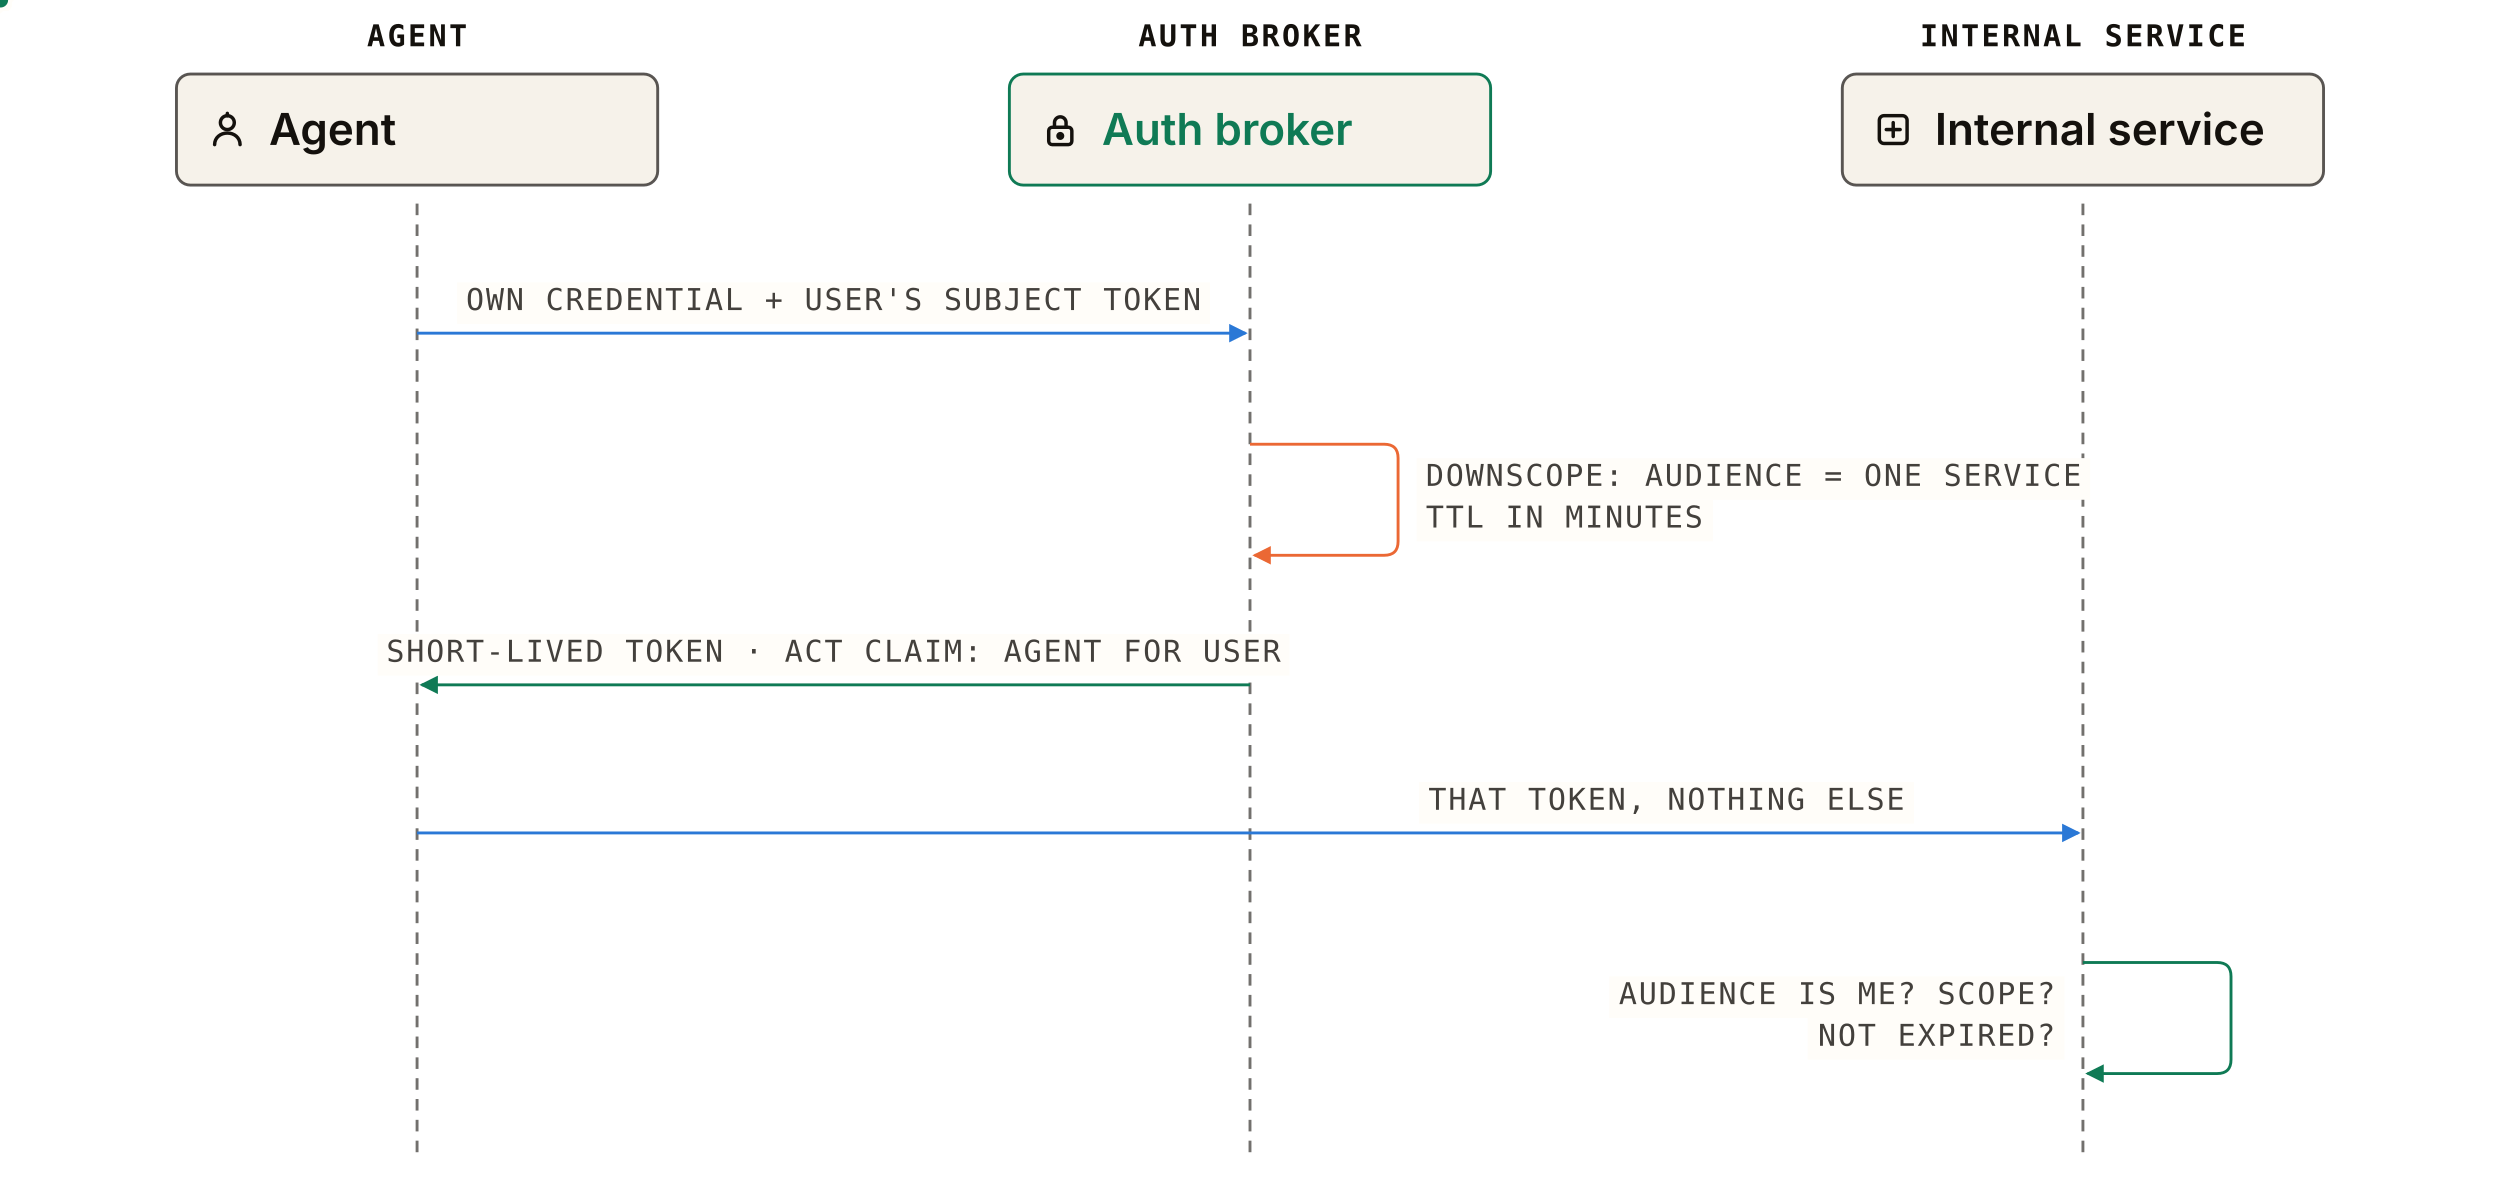
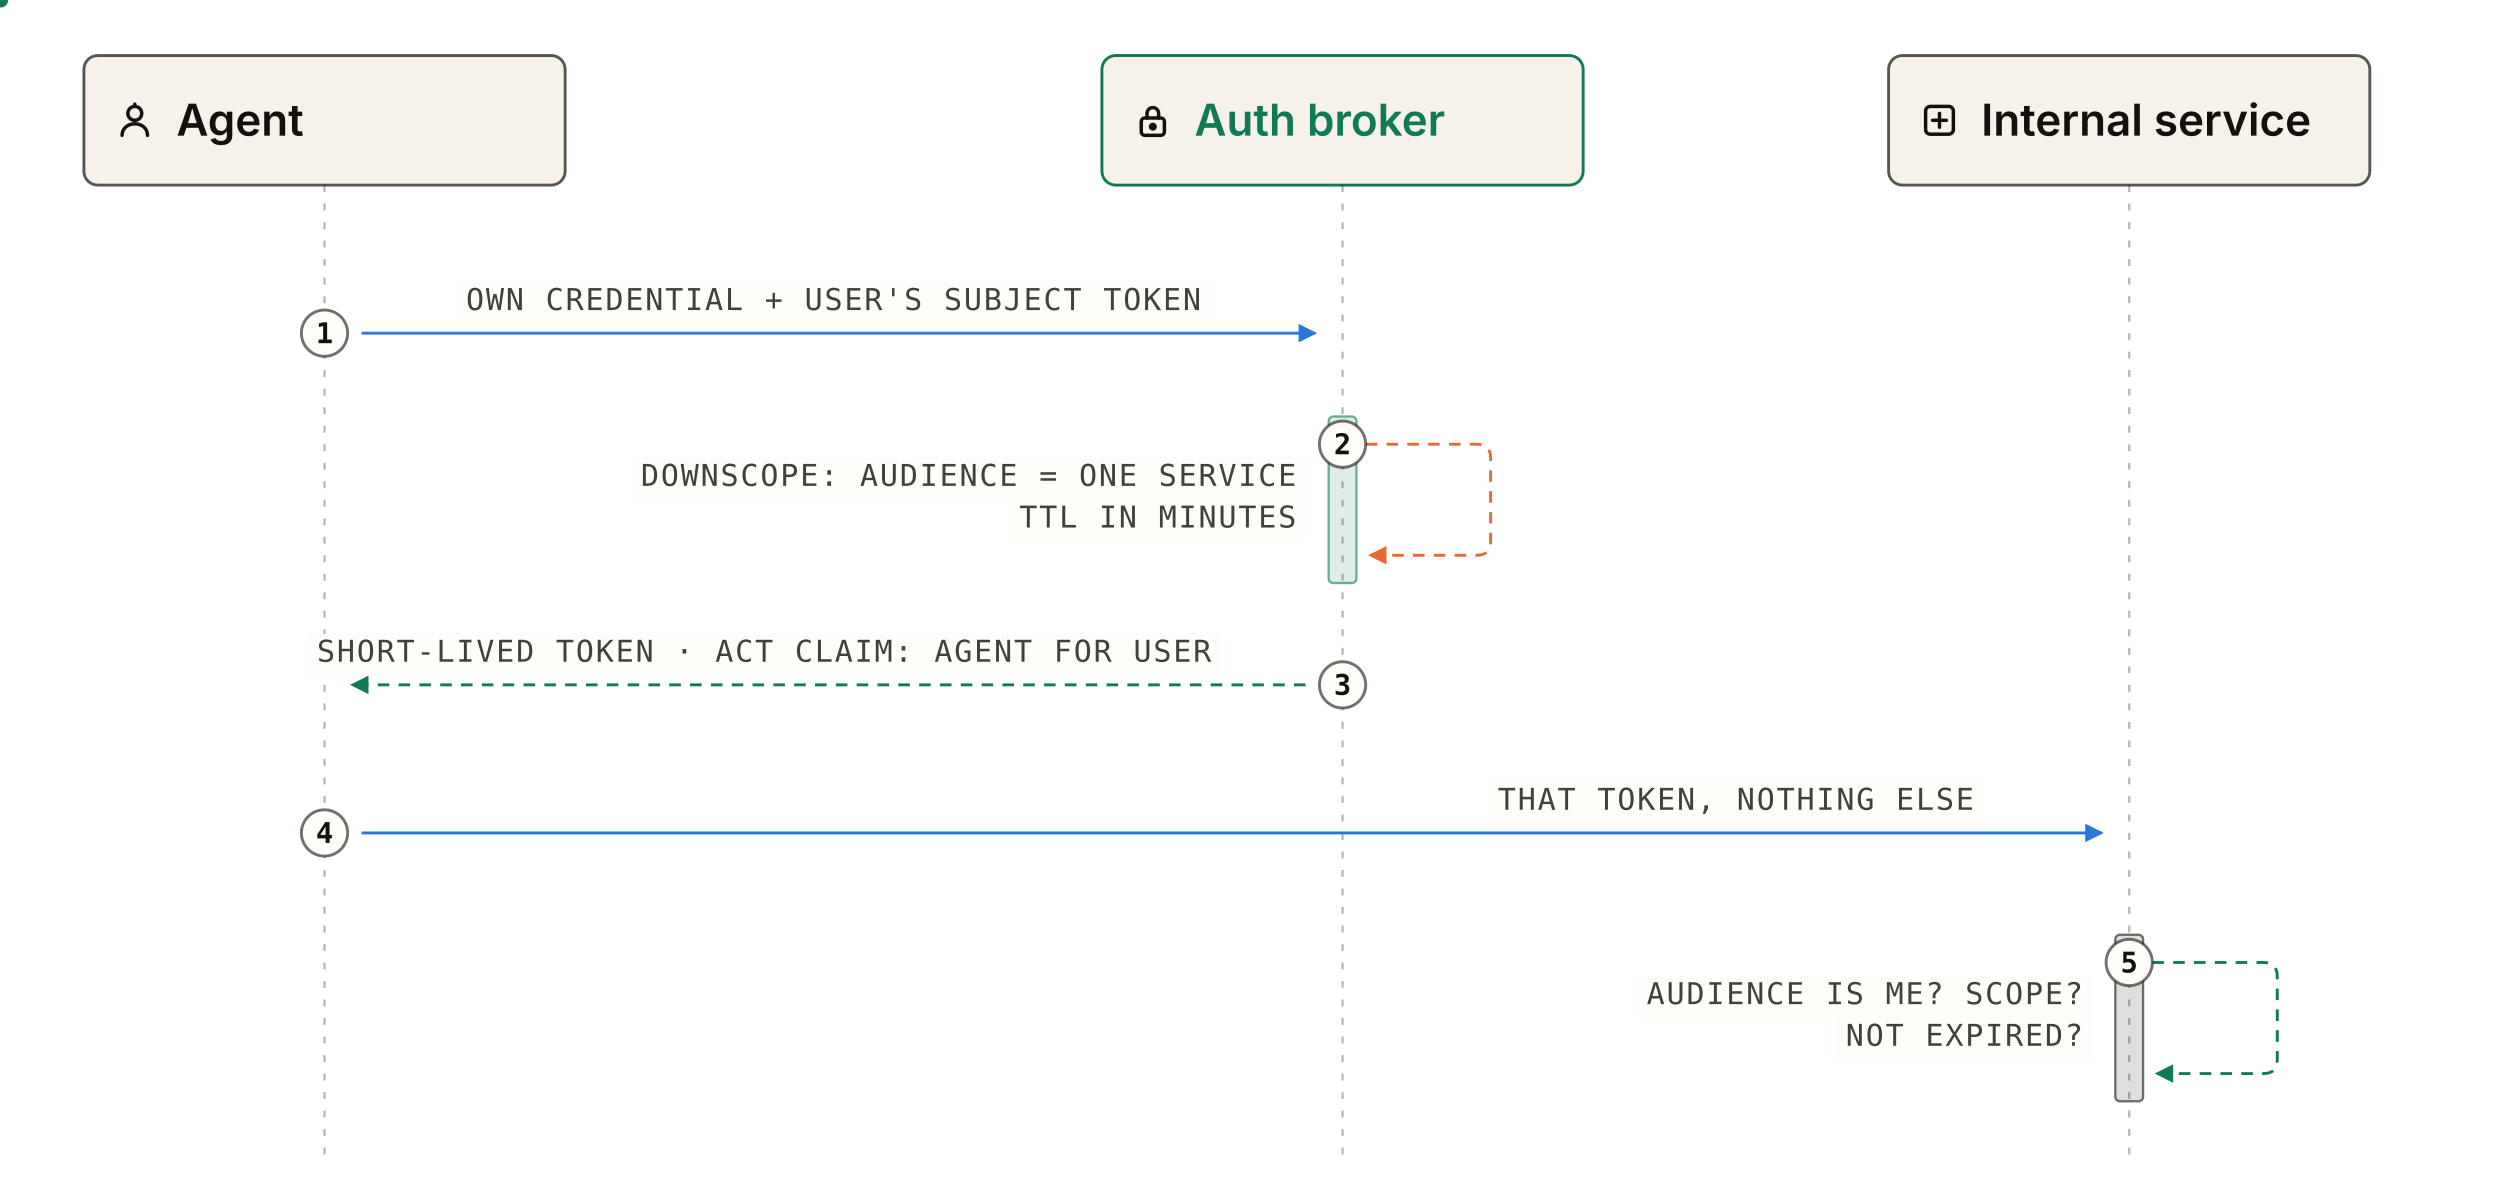
<svg xmlns="http://www.w3.org/2000/svg" viewBox="0 0 1080 520" width="960" height="462" color="#14110d" font-family="ui-sans-serif, system-ui, -apple-system, 'Segoe UI', Inter, Helvetica, Arial, sans-serif" role="img" aria-label="Sequence: the agent sends its own credential plus the user's subject token to the auth broker. The broker downscopes to one audience with a TTL in minutes and returns a short-lived token carrying an act claim. The agent presents only that token to the internal service, which checks audience, scope and expiry.">
  <style>text{user-select:none}</style>
  <g transform="translate(0,0)">
    <defs>
      <marker id="te-head" markerWidth="8" markerHeight="8" refX="7" refY="4" orient="auto-start-reverse" markerUnits="userSpaceOnUse">
        <path d="M0,0 L8,4 L0,8 z" fill="currentColor" />
      </marker>
      <marker id="te-head-accent" markerWidth="8" markerHeight="8" refX="7" refY="4" orient="auto-start-reverse" markerUnits="userSpaceOnUse">
        <path d="M0,0 L8,4 L0,8 z" fill="#0f7a55" />
      </marker>
      <marker id="te-head-request" markerWidth="8" markerHeight="8" refX="7" refY="4" orient="auto-start-reverse" markerUnits="userSpaceOnUse">
        <path d="M0,0 L8,4 L0,8 z" fill="#2a78d6" />
      </marker>
      <marker id="te-head-response" markerWidth="8" markerHeight="8" refX="7" refY="4" orient="auto-start-reverse" markerUnits="userSpaceOnUse">
        <path d="M0,0 L8,4 L0,8 z" fill="#0f7a55" />
      </marker>
      <marker id="te-head-change" markerWidth="8" markerHeight="8" refX="7" refY="4" orient="auto-start-reverse" markerUnits="userSpaceOnUse">
        <path d="M0,0 L8,4 L0,8 z" fill="#eb6834" />
      </marker>
    </defs>
-     <g data-uipack="lane">
-       <text x="180" y="20" text-anchor="middle" font-size="13" font-weight="600" font-family="ui-monospace, SFMono-Regular, Menlo, Consolas, monospace" letter-spacing=".08em" fill="currentColor">AGENT</text>
-     </g>
-     <g data-uipack="lane">
-       <text x="540" y="20" text-anchor="middle" font-size="13" font-weight="600" font-family="ui-monospace, SFMono-Regular, Menlo, Consolas, monospace" letter-spacing=".08em" fill="currentColor">AUTH BROKER</text>
-     </g>
-     <g data-uipack="lane">
-       <text x="900" y="20" text-anchor="middle" font-size="13" font-weight="600" font-family="ui-monospace, SFMono-Regular, Menlo, Consolas, monospace" letter-spacing=".08em" fill="currentColor">INTERNAL SERVICE</text>
-     </g>
    <g data-uipack="node">
-       <rect x="76" y="32" width="208" height="48" rx="6" fill="#f6f2ea" stroke="currentColor" stroke-opacity="0.7" stroke-width="1.25" />
-       <path class="uipack__touch-target" d="M 76 29 h 208 v 54 h -208 Z" fill="transparent" stroke="none" aria-hidden="true" />
-       <g transform="translate(90, 48)" fill="none" stroke="currentColor" stroke-width="1.5" stroke-linecap="round" stroke-linejoin="round">
+       <rect x="36" y="24" width="208" height="56" rx="6" fill="#f6f2ea" stroke="currentColor" stroke-opacity="0.7" stroke-width="1.25" />
+       <path class="uipack__touch-target" d="M 36 24 h 208 v 56 h -208 Z" fill="transparent" stroke="none" aria-hidden="true" />
+       <g transform="translate(50, 44)" fill="none" stroke="currentColor" stroke-width="1.5" stroke-linecap="round" stroke-linejoin="round">
        <circle cx="8" cy="5" r="3" />
        <path d="M2.5 14.5c0-3 2.5-5 5.5-5s5.5 2 5.5 5" />
        <path d="M8 1v1" />
      </g>
-       <text x="116" y="62.65" text-anchor="start" font-size="19" font-weight="600" fill="currentColor">Agent</text>
+       <text x="76" y="58.65" text-anchor="start" font-size="19" font-weight="600" fill="currentColor">Agent</text>
    </g>
    <g data-uipack="node">
-       <rect x="436" y="32" width="208" height="48" rx="6" fill="#f6f2ea" stroke="#0f7a55" stroke-opacity="1" stroke-width="1.25" />
-       <path class="uipack__touch-target" d="M 436 29 h 208 v 54 h -208 Z" fill="transparent" stroke="none" aria-hidden="true" />
-       <g transform="translate(450, 48)" fill="none" stroke="currentColor" stroke-width="1.5" stroke-linecap="round" stroke-linejoin="round">
+       <rect x="476" y="24" width="208" height="56" rx="6" fill="#f6f2ea" stroke="#0f7a55" stroke-opacity="1" stroke-width="1.25" />
+       <path class="uipack__touch-target" d="M 476 24 h 208 v 56 h -208 Z" fill="transparent" stroke="none" aria-hidden="true" />
+       <g transform="translate(490, 44)" fill="none" stroke="currentColor" stroke-width="1.5" stroke-linecap="round" stroke-linejoin="round">
        <rect x="3" y="7" width="10" height="7.5" rx="1.5" />
        <path d="M5.5 7V5a2.5 2.5 0 0 1 5 0v2" />
        <circle cx="8" cy="10.75" r="1" fill="currentColor" />
      </g>
-       <text x="476" y="62.65" text-anchor="start" font-size="19" font-weight="600" fill="#0f7a55">Auth broker</text>
+       <text x="516" y="58.65" text-anchor="start" font-size="19" font-weight="600" fill="#0f7a55">Auth broker</text>
    </g>
    <g data-uipack="node">
-       <rect x="796" y="32" width="208" height="48" rx="6" fill="#f6f2ea" stroke="currentColor" stroke-opacity="0.7" stroke-width="1.25" />
-       <path class="uipack__touch-target" d="M 796 29 h 208 v 54 h -208 Z" fill="transparent" stroke="none" aria-hidden="true" />
-       <g transform="translate(810, 48)" fill="none" stroke="currentColor" stroke-width="1.5" stroke-linecap="round" stroke-linejoin="round">
+       <rect x="816" y="24" width="208" height="56" rx="6" fill="#f6f2ea" stroke="currentColor" stroke-opacity="0.7" stroke-width="1.25" />
+       <path class="uipack__touch-target" d="M 816 24 h 208 v 56 h -208 Z" fill="transparent" stroke="none" aria-hidden="true" />
+       <g transform="translate(830, 44)" fill="none" stroke="currentColor" stroke-width="1.5" stroke-linecap="round" stroke-linejoin="round">
        <rect x="2" y="2" width="12" height="12" rx="2" />
        <path d="M5 8h6M8 5v6" />
      </g>
-       <text x="836" y="62.65" text-anchor="start" font-size="19" font-weight="600" fill="currentColor">Internal service</text>
+       <text x="856" y="58.65" text-anchor="start" font-size="19" font-weight="600" fill="currentColor">Internal service</text>
    </g>
-     <path data-uipack="connector" d="M180,88 L180,500" fill="none" stroke="currentColor" stroke-opacity="0.6" stroke-width="1.25" stroke-dasharray="5 4" />
-     <path data-uipack="connector" d="M540,88 L540,500" fill="none" stroke="currentColor" stroke-opacity="0.6" stroke-width="1.25" stroke-dasharray="5 4" />
-     <path data-uipack="connector" d="M900,88 L900,500" fill="none" stroke="currentColor" stroke-opacity="0.6" stroke-width="1.25" stroke-dasharray="5 4" />
-     <path data-uipack="connector" data-kind="request" d="M180,144 L538,144" fill="none" stroke="#2a78d6" stroke-opacity="1" stroke-width="1.25" marker-end="url(#te-head-request)" />
-     <g data-uipack="label">
-       <rect x="197.27" y="122" width="325.46" height="18" fill="#fffdf9" />
-       <text x="360" y="134" text-anchor="middle" font-size="13" font-family="ui-monospace, SFMono-Regular, Menlo, Consolas, monospace" letter-spacing=".06em" fill="currentColor" fill-opacity="0.8">OWN CREDENTIAL + USER'S SUBJECT TOKEN</text>
+     <line data-uipack="lifeline" x1="140" y1="80" x2="140" y2="504" stroke="currentColor" stroke-opacity="0.3" stroke-width="1" stroke-dasharray="3 5" />
+     <line data-uipack="lifeline" x1="580" y1="80" x2="580" y2="504" stroke="currentColor" stroke-opacity="0.3" stroke-width="1" stroke-dasharray="3 5" />
+     <line data-uipack="lifeline" x1="920" y1="80" x2="920" y2="504" stroke="currentColor" stroke-opacity="0.3" stroke-width="1" stroke-dasharray="3 5" />
+     <g data-uipack="message">
+       <path data-uipack="connector" data-kind="request" d="M156,144 L568,144" fill="none" stroke="#2a78d6" stroke-opacity="1" stroke-width="1.25" marker-end="url(#te-head-request)" />
+       <g data-uipack="packet" data-kind="request">
+         <g>
+           <rect x="-4" y="-4" width="8" height="8" rx="1.5" fill="#2a78d6" stroke="#fffdf9" stroke-width="1.5" />
+           <animateTransform attributeName="transform" type="scale" dur="2s" begin="0s" repeatCount="indefinite" calcMode="spline" values="0;1.2;1;1;0" keyTimes="0;0.084;0.14;0.84;1" keySplines="0.2 0.9 0.3 1;0.4 0 0.6 1;0 0 1 1;0.6 0 0.9 0.4" />
+         </g>
+         <animateMotion dur="2s" begin="0s" repeatCount="indefinite" path="M160,144 L560,144" calcMode="linear" />
+       </g>
+       <g data-uipack="label">
+         <rect x="197.27" y="122" width="325.46" height="18" fill="#fffdf9" />
+         <text x="360" y="134" text-anchor="middle" font-size="13" font-family="ui-monospace, SFMono-Regular, Menlo, Consolas, monospace" letter-spacing=".06em" fill="currentColor" fill-opacity="0.8">OWN CREDENTIAL + USER'S SUBJECT TOKEN</text>
+       </g>
+       <g data-uipack="badge">
+         <circle cx="140" cy="144" r="10" fill="#fffdf9" stroke="currentColor" stroke-opacity="0.6" stroke-width="1.25" />
+         <text x="140" y="148.331" text-anchor="middle" font-size="12.375" font-family="ui-monospace, SFMono-Regular, Menlo, Consolas, monospace" font-weight="600" fill="currentColor">1</text>
+       </g>
    </g>
-     <g data-uipack="packet" data-kind="request">
-       <g>
-         <rect x="-4" y="-4" width="8" height="8" rx="1.5" fill="#2a78d6" stroke="#fffdf9" stroke-width="1.5" />
-         <animateTransform attributeName="transform" type="scale" dur="2s" begin="0s" repeatCount="indefinite" calcMode="spline" values="0;1.2;1;1;0" keyTimes="0;0.084;0.14;0.84;1" keySplines="0.2 0.9 0.3 1;0.4 0 0.6 1;0 0 1 1;0.6 0 0.9 0.4" />
+     <rect data-uipack="activation" x="574" y="180" width="12" height="72" rx="2" fill="#0f7a55" fill-opacity="0.14" stroke="#0f7a55" stroke-opacity="0.6" stroke-width="1" />
+     <g data-uipack="self-loop">
+       <path data-uipack="connector" data-kind="change" d="M590,192 L638,192 Q644,192 644,198 L644,234 Q644,240 638,240 L592,240" fill="none" stroke="#eb6834" stroke-opacity="1" stroke-width="1.25" stroke-dasharray="5 4" marker-end="url(#te-head-change)" />
+       <g data-uipack="packet" data-kind="change">
+         <g>
+           <path d="M0,-4.8 L4.8,0 L0,4.8 L-4.8,0 Z" fill="#eb6834" stroke="#fffdf9" stroke-width="1.5" />
+           <animateTransform attributeName="transform" type="scale" dur="2s" begin="-0.5s" repeatCount="indefinite" calcMode="spline" values="0;1.2;1;1;0" keyTimes="0;0.084;0.14;0.84;1" keySplines="0.2 0.9 0.3 1;0.4 0 0.6 1;0 0 1 1;0.6 0 0.9 0.4" />
+         </g>
+         <animateMotion dur="2s" begin="-0.5s" repeatCount="indefinite" path="M594,192 L638,192 Q644,192 644,198 L644,234 Q644,240 638,240 L600,240" calcMode="linear" />
      </g>
-       <animateMotion dur="2s" begin="0s" repeatCount="indefinite" path="M180,144 L530,144" calcMode="linear" />
-     </g>
-     <path data-uipack="connector" data-kind="change" d="M540,192 L598,192 Q604,192 604,198 L604,234 Q604,240 598,240 L542,240" fill="none" stroke="#eb6834" stroke-opacity="1" stroke-width="1.25" marker-end="url(#te-head-change)" />
-     <g data-uipack="label">
-       <rect x="612" y="198" width="291.14" height="18" fill="#fffdf9" />
-       <text x="616" y="210" text-anchor="start" font-size="13" font-family="ui-monospace, SFMono-Regular, Menlo, Consolas, monospace" letter-spacing=".06em" fill="currentColor" fill-opacity="0.8">DOWNSCOPE: AUDIENCE = ONE SERVICE</text>
+       <g data-uipack="badge">
+         <circle cx="580" cy="192" r="10" fill="#fffdf9" stroke="currentColor" stroke-opacity="0.6" stroke-width="1.25" />
+         <text x="580" y="196.331" text-anchor="middle" font-size="12.375" font-family="ui-monospace, SFMono-Regular, Menlo, Consolas, monospace" font-weight="600" fill="currentColor">2</text>
+       </g>
    </g>
    <g data-uipack="label">
-       <rect x="612" y="216" width="128.12" height="18" fill="#fffdf9" />
-       <text x="616" y="228" text-anchor="start" font-size="13" font-family="ui-monospace, SFMono-Regular, Menlo, Consolas, monospace" letter-spacing=".06em" fill="currentColor" fill-opacity="0.8">TTL IN MINUTES</text>
-     </g>
-     <g data-uipack="packet" data-kind="change">
-       <g>
-         <path d="M0,-4.8 L4.8,0 L0,4.8 L-4.8,0 Z" fill="#eb6834" stroke="#fffdf9" stroke-width="1.5" />
-         <animateTransform attributeName="transform" type="scale" dur="2s" begin="-0.5s" repeatCount="indefinite" calcMode="spline" values="0;1.2;1;1;0" keyTimes="0;0.084;0.14;0.84;1" keySplines="0.2 0.9 0.3 1;0.4 0 0.6 1;0 0 1 1;0.6 0 0.9 0.4" />
-       </g>
-       <animateMotion dur="2s" begin="-0.5s" repeatCount="indefinite" path="M540,192 L598,192 Q604,192 604,198 L604,234 Q604,240 598,240 L550,240" calcMode="linear" />
-     </g>
-     <path data-uipack="connector" data-kind="response" d="M540,296 L182,296" fill="none" stroke="#0f7a55" stroke-opacity="1" stroke-width="1.25" marker-end="url(#te-head-response)" />
-     <g data-uipack="label">
-       <rect x="162.95" y="274" width="394.1" height="18" fill="#fffdf9" />
-       <text x="360" y="286" text-anchor="middle" font-size="13" font-family="ui-monospace, SFMono-Regular, Menlo, Consolas, monospace" letter-spacing=".06em" fill="currentColor" fill-opacity="0.8">SHORT-LIVED TOKEN · ACT CLAIM: AGENT FOR USER</text>
-     </g>
-     <g data-uipack="packet" data-kind="response">
-       <g>
-         <circle cx="0" cy="0" r="4" fill="#0f7a55" stroke="#fffdf9" stroke-width="1.5" />
-         <animateTransform attributeName="transform" type="scale" dur="2s" begin="-1s" repeatCount="indefinite" calcMode="spline" values="0;1.2;1;1;0" keyTimes="0;0.084;0.14;0.84;1" keySplines="0.2 0.9 0.3 1;0.4 0 0.6 1;0 0 1 1;0.6 0 0.9 0.4" />
-       </g>
-       <animateMotion dur="2s" begin="-1s" repeatCount="indefinite" path="M540,296 L190,296" calcMode="linear" />
-     </g>
-     <path data-uipack="connector" data-kind="request" d="M180,360 L898,360" fill="none" stroke="#2a78d6" stroke-opacity="1" stroke-width="1.25" marker-end="url(#te-head-request)" />
-     <g data-uipack="label">
-       <rect x="613.04" y="338" width="213.92" height="18" fill="#fffdf9" />
-       <text x="720" y="350" text-anchor="middle" font-size="13" font-family="ui-monospace, SFMono-Regular, Menlo, Consolas, monospace" letter-spacing=".06em" fill="currentColor" fill-opacity="0.8">THAT TOKEN, NOTHING ELSE</text>
-     </g>
-     <g data-uipack="packet" data-kind="request">
-       <g>
-         <rect x="-4" y="-4" width="8" height="8" rx="1.5" fill="#2a78d6" stroke="#fffdf9" stroke-width="1.5" />
-         <animateTransform attributeName="transform" type="scale" dur="2.4s" begin="-1.5s" repeatCount="indefinite" calcMode="spline" values="0;1.2;1;1;0" keyTimes="0;0.07;0.117;0.867;1" keySplines="0.2 0.9 0.3 1;0.4 0 0.6 1;0 0 1 1;0.6 0 0.9 0.4" />
-       </g>
-       <animateMotion dur="2.4s" begin="-1.5s" repeatCount="indefinite" path="M180,360 L890,360" calcMode="linear" />
-     </g>
-     <path data-uipack="connector" data-kind="response" d="M900,416 L958,416 Q964,416 964,422 L964,458 Q964,464 958,464 L902,464" fill="none" stroke="#0f7a55" stroke-opacity="1" stroke-width="1.25" marker-end="url(#te-head-response)" />
-     <g data-uipack="label">
-       <rect x="695.24" y="422" width="196.76" height="18" fill="#fffdf9" />
-       <text x="888" y="434" text-anchor="end" font-size="13" font-family="ui-monospace, SFMono-Regular, Menlo, Consolas, monospace" letter-spacing=".06em" fill="currentColor" fill-opacity="0.8">AUDIENCE IS ME? SCOPE?</text>
+       <rect x="272.86" y="198" width="291.14" height="18" fill="#fffdf9" />
+       <text x="560" y="210" text-anchor="end" font-size="13" font-family="ui-monospace, SFMono-Regular, Menlo, Consolas, monospace" letter-spacing=".06em" fill="currentColor" fill-opacity="0.8">DOWNSCOPE: AUDIENCE = ONE SERVICE</text>
    </g>
    <g data-uipack="label">
-       <rect x="781.04" y="440" width="110.96" height="18" fill="#fffdf9" />
-       <text x="888" y="452" text-anchor="end" font-size="13" font-family="ui-monospace, SFMono-Regular, Menlo, Consolas, monospace" letter-spacing=".06em" fill="currentColor" fill-opacity="0.8">NOT EXPIRED?</text>
+       <rect x="435.88" y="216" width="128.12" height="18" fill="#fffdf9" />
+       <text x="560" y="228" text-anchor="end" font-size="13" font-family="ui-monospace, SFMono-Regular, Menlo, Consolas, monospace" letter-spacing=".06em" fill="currentColor" fill-opacity="0.8">TTL IN MINUTES</text>
    </g>
-     <g data-uipack="packet" data-kind="response">
-       <g>
-         <circle cx="0" cy="0" r="4" fill="#0f7a55" stroke="#fffdf9" stroke-width="1.5" />
-         <animateTransform attributeName="transform" type="scale" dur="2s" begin="-0.3s" repeatCount="indefinite" calcMode="spline" values="0;1.2;1;1;0" keyTimes="0;0.084;0.14;0.84;1" keySplines="0.2 0.9 0.3 1;0.4 0 0.6 1;0 0 1 1;0.6 0 0.9 0.4" />
+     <g data-uipack="message">
+       <path data-uipack="connector" data-kind="response" d="M564,296 L152,296" fill="none" stroke="#0f7a55" stroke-opacity="1" stroke-width="1.25" stroke-dasharray="5 4" marker-end="url(#te-head-response)" />
+       <g data-uipack="packet" data-kind="response">
+         <g>
+           <circle cx="0" cy="0" r="4" fill="#0f7a55" stroke="#fffdf9" stroke-width="1.5" />
+           <animateTransform attributeName="transform" type="scale" dur="2s" begin="-1s" repeatCount="indefinite" calcMode="spline" values="0;1.2;1;1;0" keyTimes="0;0.084;0.14;0.84;1" keySplines="0.2 0.9 0.3 1;0.4 0 0.6 1;0 0 1 1;0.6 0 0.9 0.4" />
+         </g>
+         <animateMotion dur="2s" begin="-1s" repeatCount="indefinite" path="M560,296 L160,296" calcMode="linear" />
      </g>
-       <animateMotion dur="2s" begin="-0.3s" repeatCount="indefinite" path="M900,416 L958,416 Q964,416 964,422 L964,458 Q964,464 958,464 L910,464" calcMode="linear" />
+       <g data-uipack="label">
+         <rect x="132.95" y="274" width="394.1" height="18" fill="#fffdf9" />
+         <text x="330" y="286" text-anchor="middle" font-size="13" font-family="ui-monospace, SFMono-Regular, Menlo, Consolas, monospace" letter-spacing=".06em" fill="currentColor" fill-opacity="0.8">SHORT-LIVED TOKEN · ACT CLAIM: AGENT FOR USER</text>
+       </g>
+       <g data-uipack="badge">
+         <circle cx="580" cy="296" r="10" fill="#fffdf9" stroke="currentColor" stroke-opacity="0.6" stroke-width="1.25" />
+         <text x="580" y="300.331" text-anchor="middle" font-size="12.375" font-family="ui-monospace, SFMono-Regular, Menlo, Consolas, monospace" font-weight="600" fill="currentColor">3</text>
+       </g>
+     </g>
+     <g data-uipack="message">
+       <path data-uipack="connector" data-kind="request" d="M156,360 L908,360" fill="none" stroke="#2a78d6" stroke-opacity="1" stroke-width="1.25" marker-end="url(#te-head-request)" />
+       <g data-uipack="packet" data-kind="request">
+         <g>
+           <rect x="-4" y="-4" width="8" height="8" rx="1.5" fill="#2a78d6" stroke="#fffdf9" stroke-width="1.5" />
+           <animateTransform attributeName="transform" type="scale" dur="2.4s" begin="-1.5s" repeatCount="indefinite" calcMode="spline" values="0;1.2;1;1;0" keyTimes="0;0.07;0.117;0.867;1" keySplines="0.2 0.9 0.3 1;0.4 0 0.6 1;0 0 1 1;0.6 0 0.9 0.4" />
+         </g>
+         <animateMotion dur="2.4s" begin="-1.5s" repeatCount="indefinite" path="M160,360 L900,360" calcMode="linear" />
+       </g>
+       <g data-uipack="label">
+         <rect x="643.04" y="338" width="213.92" height="18" fill="#fffdf9" />
+         <text x="750" y="350" text-anchor="middle" font-size="13" font-family="ui-monospace, SFMono-Regular, Menlo, Consolas, monospace" letter-spacing=".06em" fill="currentColor" fill-opacity="0.8">THAT TOKEN, NOTHING ELSE</text>
+       </g>
+       <g data-uipack="badge">
+         <circle cx="140" cy="360" r="10" fill="#fffdf9" stroke="currentColor" stroke-opacity="0.6" stroke-width="1.25" />
+         <text x="140" y="364.331" text-anchor="middle" font-size="12.375" font-family="ui-monospace, SFMono-Regular, Menlo, Consolas, monospace" font-weight="600" fill="currentColor">4</text>
+       </g>
+     </g>
+     <rect data-uipack="activation" x="914" y="404" width="12" height="72" rx="2" fill="currentColor" fill-opacity="0.14" stroke="currentColor" stroke-opacity="0.6" stroke-width="1" />
+     <g data-uipack="self-loop">
+       <path data-uipack="connector" data-kind="response" d="M930,416 L978,416 Q984,416 984,422 L984,458 Q984,464 978,464 L932,464" fill="none" stroke="#0f7a55" stroke-opacity="1" stroke-width="1.25" stroke-dasharray="5 4" marker-end="url(#te-head-response)" />
+       <g data-uipack="packet" data-kind="response">
+         <g>
+           <circle cx="0" cy="0" r="4" fill="#0f7a55" stroke="#fffdf9" stroke-width="1.5" />
+           <animateTransform attributeName="transform" type="scale" dur="2s" begin="-0.3s" repeatCount="indefinite" calcMode="spline" values="0;1.2;1;1;0" keyTimes="0;0.084;0.14;0.84;1" keySplines="0.2 0.9 0.3 1;0.4 0 0.6 1;0 0 1 1;0.6 0 0.9 0.4" />
+         </g>
+         <animateMotion dur="2s" begin="-0.3s" repeatCount="indefinite" path="M934,416 L978,416 Q984,416 984,422 L984,458 Q984,464 978,464 L940,464" calcMode="linear" />
+       </g>
+       <g data-uipack="badge">
+         <circle cx="920" cy="416" r="10" fill="#fffdf9" stroke="currentColor" stroke-opacity="0.6" stroke-width="1.25" />
+         <text x="920" y="420.331" text-anchor="middle" font-size="12.375" font-family="ui-monospace, SFMono-Regular, Menlo, Consolas, monospace" font-weight="600" fill="currentColor">5</text>
+       </g>
+     </g>
+     <g data-uipack="label">
+       <rect x="707.24" y="422" width="196.76" height="18" fill="#fffdf9" />
+       <text x="900" y="434" text-anchor="end" font-size="13" font-family="ui-monospace, SFMono-Regular, Menlo, Consolas, monospace" letter-spacing=".06em" fill="currentColor" fill-opacity="0.8">AUDIENCE IS ME? SCOPE?</text>
+     </g>
+     <g data-uipack="label">
+       <rect x="793.04" y="440" width="110.96" height="18" fill="#fffdf9" />
+       <text x="900" y="452" text-anchor="end" font-size="13" font-family="ui-monospace, SFMono-Regular, Menlo, Consolas, monospace" letter-spacing=".06em" fill="currentColor" fill-opacity="0.8">NOT EXPIRED?</text>
    </g>
  </g>
</svg>
